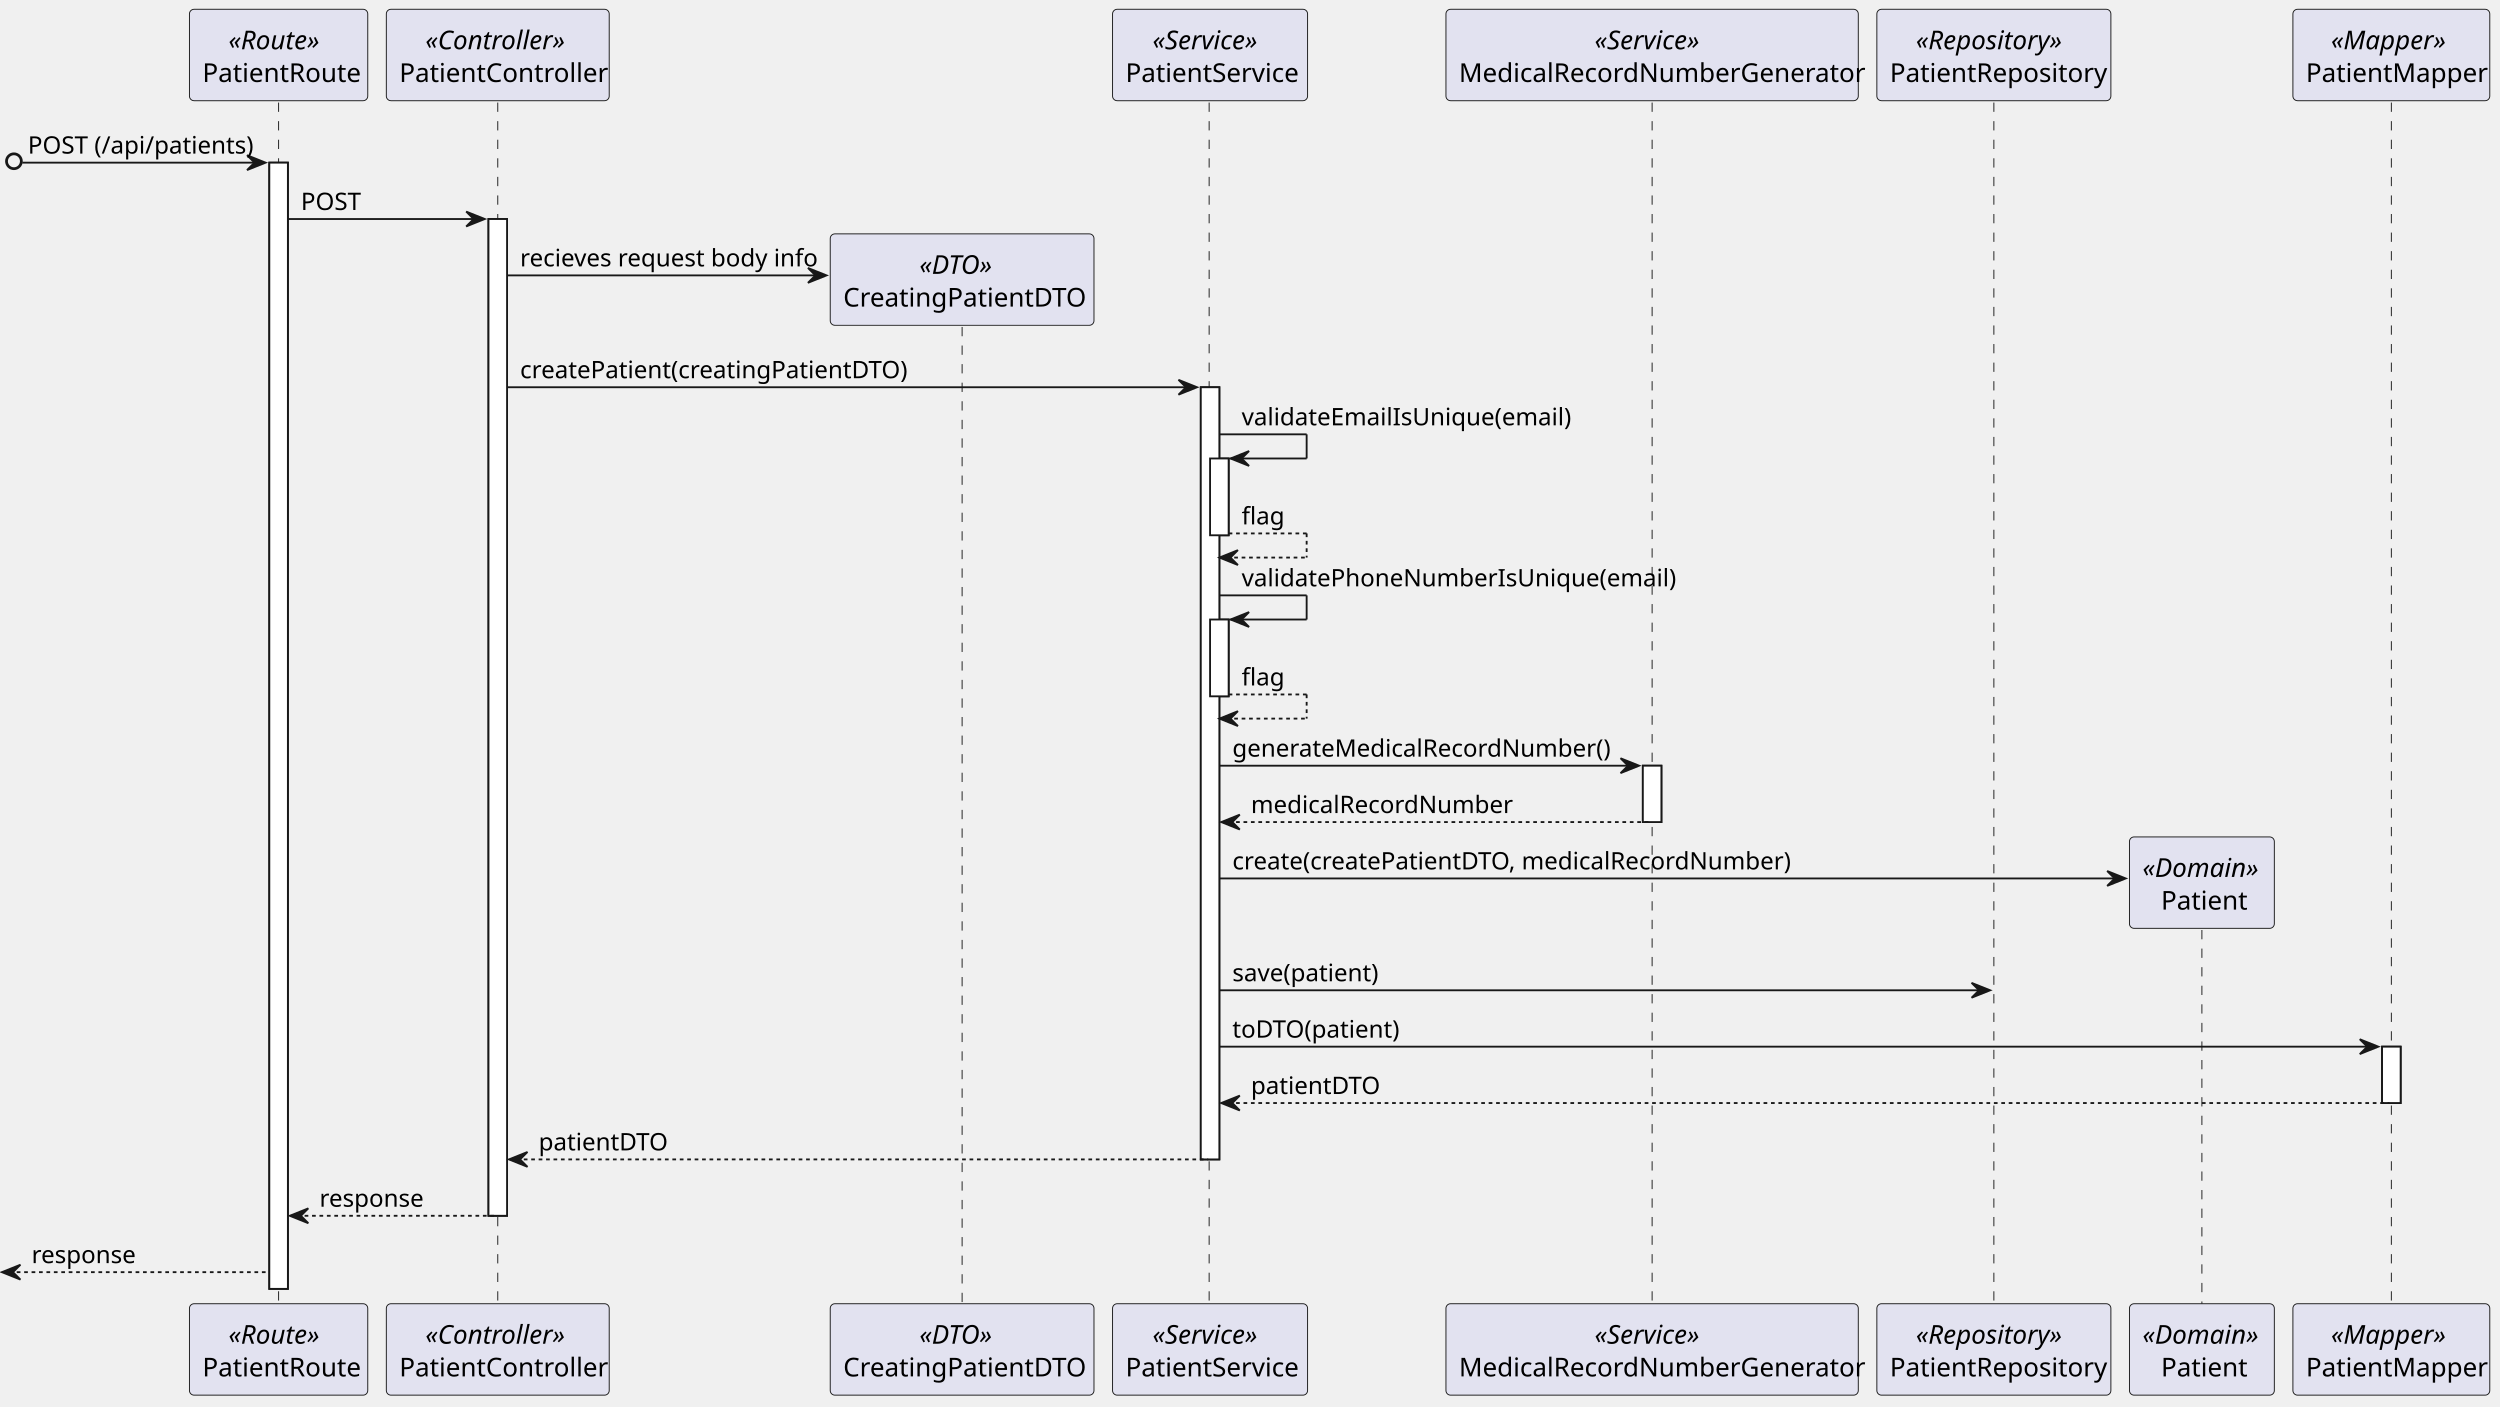
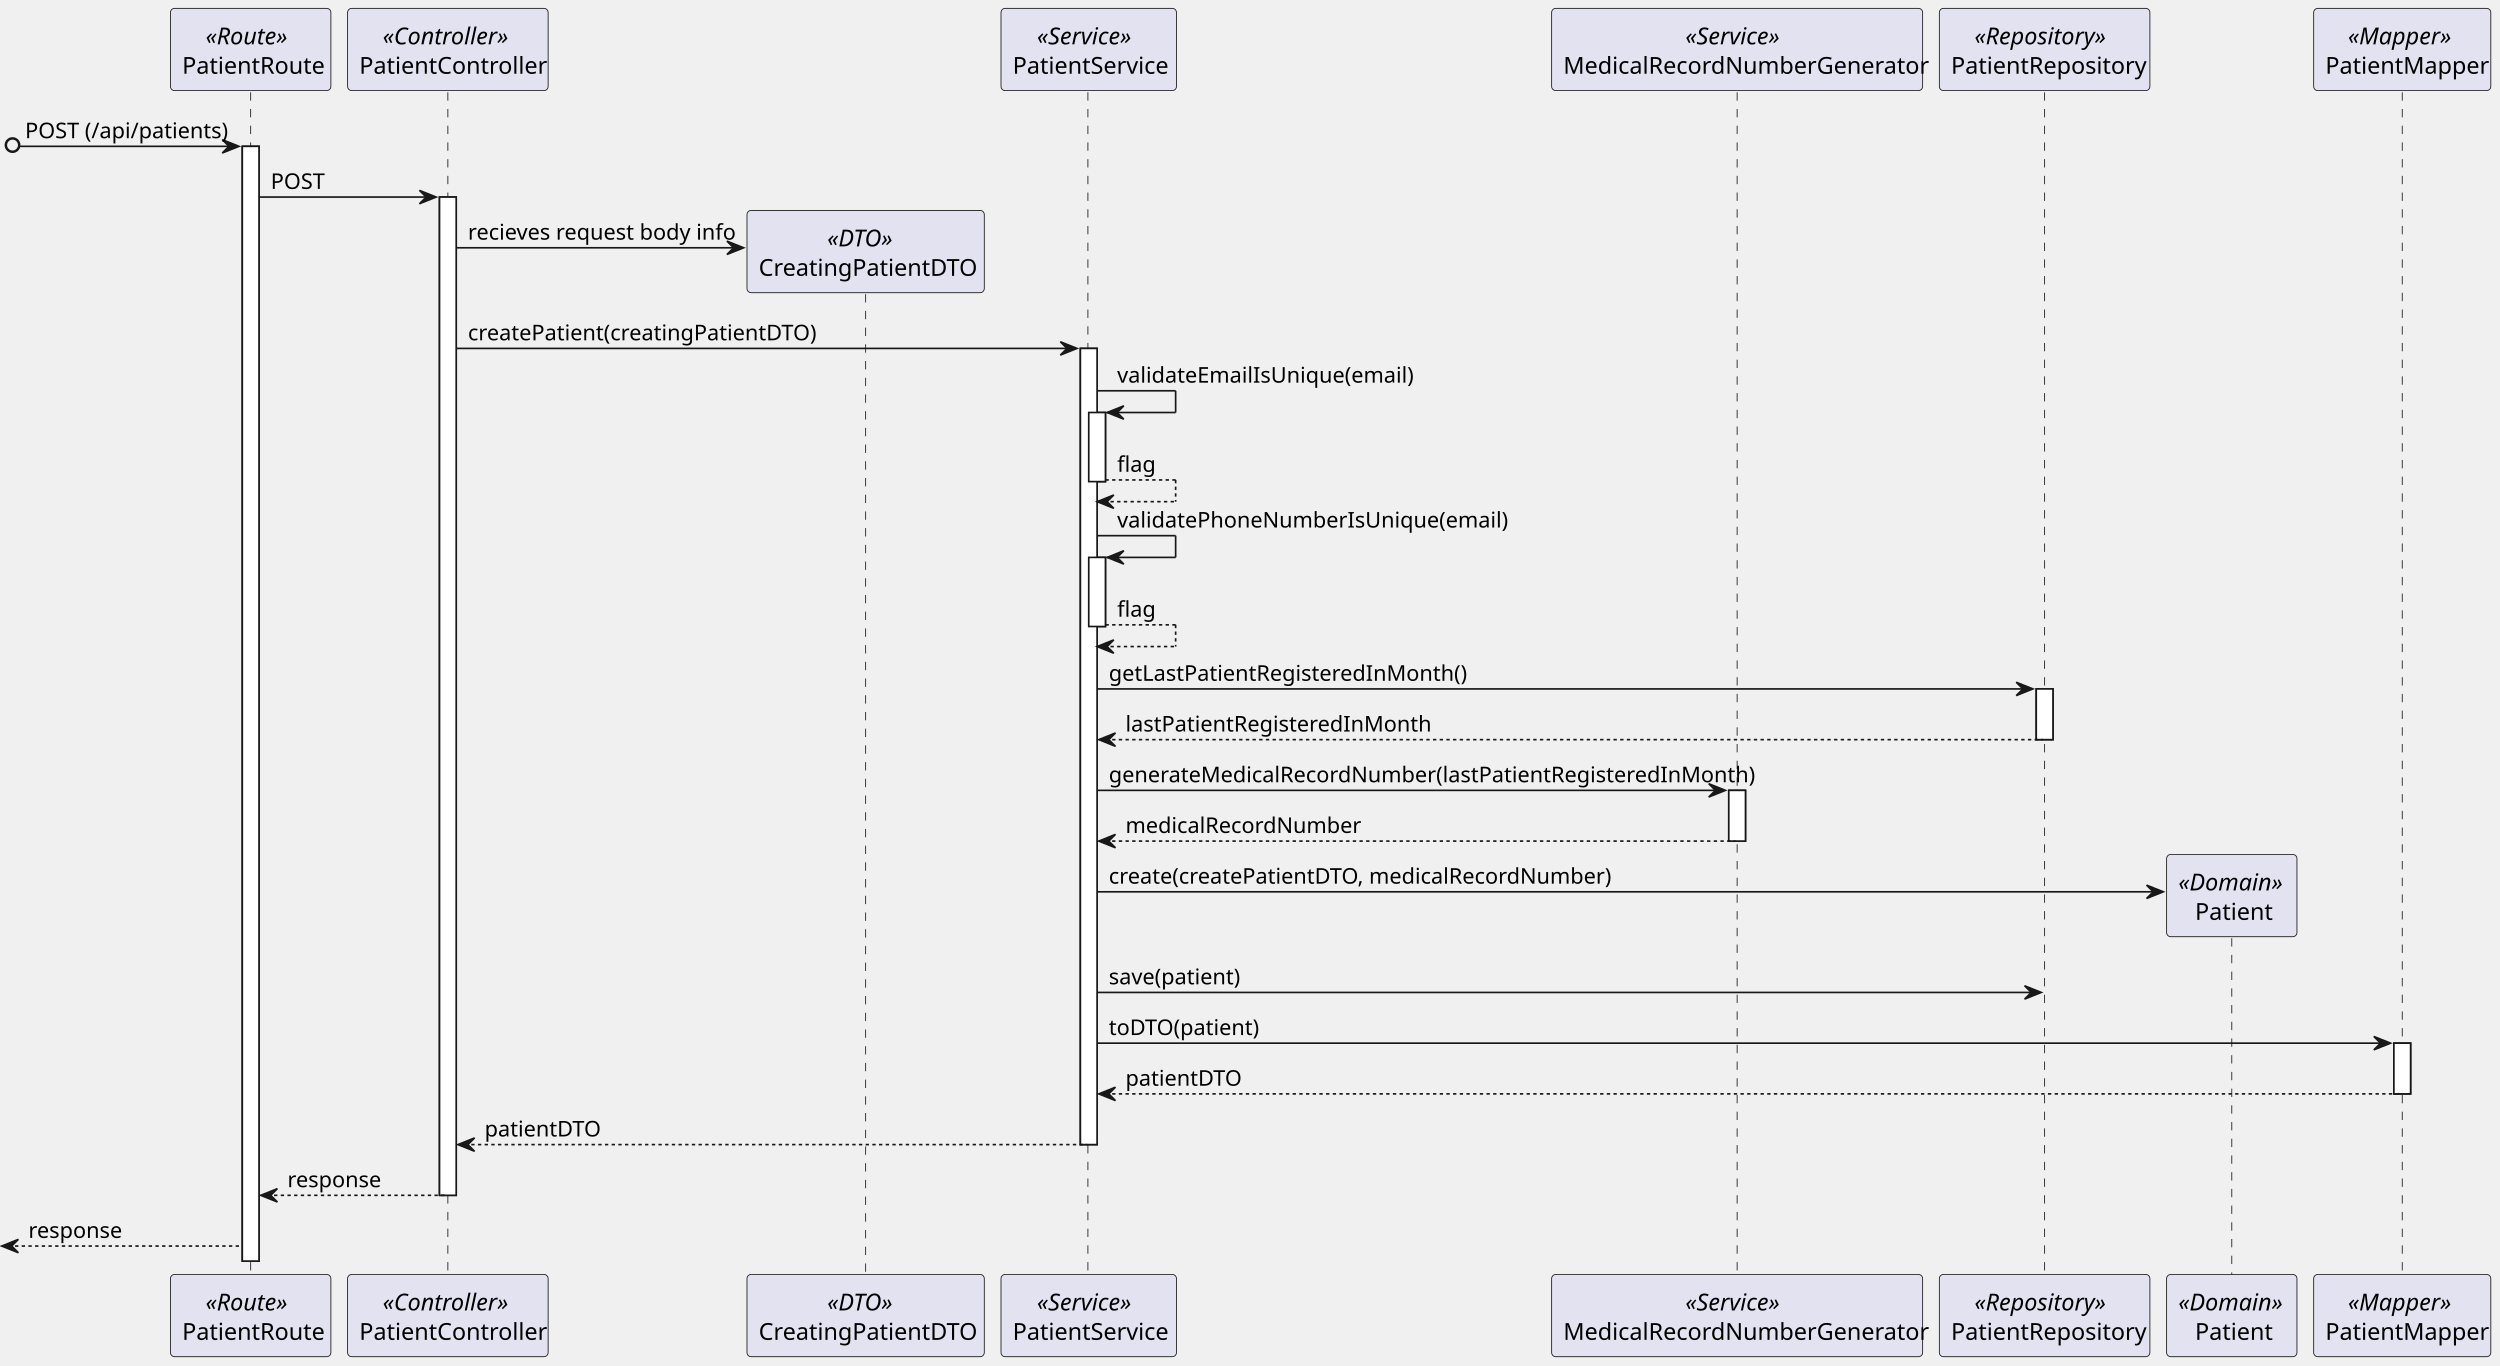
- <svg xmlns="http://www.w3.org/2000/svg" contentStyleType="text/css" height="757px" preserveAspectRatio="none" style="width:1346px;height:757px;background:#FFFFFF;" version="1.1" viewBox="0 0 1346 757" width="1346px" zoomAndPan="magnify">
+ <svg xmlns="http://www.w3.org/2000/svg" contentStyleType="text/css" height="817px" preserveAspectRatio="none" style="width:1496px;height:817px;background:#FFFFFF;" version="1.1" viewBox="0 0 1496 817" width="1496px" zoomAndPan="magnify">
  <defs />
  <g>
-     <rect fill="#FFFFFF" height="606.359" style="stroke:#181818;stroke-width:1.0;" width="10" x="145" y="87.57" />
-     <rect fill="#FFFFFF" height="536.656" style="stroke:#181818;stroke-width:1.0;" width="10" x="263" y="117.922" />
-     <rect fill="#FFFFFF" height="415.734" style="stroke:#181818;stroke-width:1.0;" width="10" x="646.5" y="208.492" />
+     <rect fill="#FFFFFF" height="667.062" style="stroke:#181818;stroke-width:1.0;" width="10" x="145" y="87.57" />
+     <rect fill="#FFFFFF" height="597.359" style="stroke:#181818;stroke-width:1.0;" width="10" x="263" y="117.922" />
+     <rect fill="#FFFFFF" height="476.438" style="stroke:#181818;stroke-width:1.0;" width="10" x="646.5" y="208.492" />
    <rect fill="#FFFFFF" height="41.352" style="stroke:#181818;stroke-width:1.0;" width="10" x="651.5" y="246.844" />
    <rect fill="#FFFFFF" height="41.352" style="stroke:#181818;stroke-width:1.0;" width="10" x="651.5" y="333.547" />
-     <rect fill="#FFFFFF" height="30.352" style="stroke:#181818;stroke-width:1.0;" width="10" x="884.5" y="412.25" />
-     <rect fill="#FFFFFF" height="30.352" style="stroke:#181818;stroke-width:1.0;" width="10" x="1282.5" y="563.523" />
-     <line style="stroke:#181818;stroke-width:0.5;stroke-dasharray:5.0,5.0;" x1="150" x2="150" y1="55.219" y2="702.93" />
-     <line style="stroke:#181818;stroke-width:0.5;stroke-dasharray:5.0,5.0;" x1="268" x2="268" y1="55.219" y2="702.93" />
-     <line style="stroke:#181818;stroke-width:0.5;stroke-dasharray:5.0,5.0;" x1="518" x2="518" y1="166.031" y2="702.93" />
-     <line style="stroke:#181818;stroke-width:0.5;stroke-dasharray:5.0,5.0;" x1="651" x2="651" y1="55.219" y2="702.93" />
-     <line style="stroke:#181818;stroke-width:0.5;stroke-dasharray:5.0,5.0;" x1="889.5" x2="889.5" y1="55.219" y2="702.93" />
-     <line style="stroke:#181818;stroke-width:0.5;stroke-dasharray:5.0,5.0;" x1="1073.5" x2="1073.5" y1="55.219" y2="702.93" />
-     <line style="stroke:#181818;stroke-width:0.5;stroke-dasharray:5.0,5.0;" x1="1185.5" x2="1185.5" y1="490.711" y2="702.93" />
-     <line style="stroke:#181818;stroke-width:0.5;stroke-dasharray:5.0,5.0;" x1="1287.5" x2="1287.5" y1="55.219" y2="702.93" />
+     <rect fill="#FFFFFF" height="30.352" style="stroke:#181818;stroke-width:1.0;" width="10" x="1034.5" y="472.953" />
+     <rect fill="#FFFFFF" height="30.352" style="stroke:#181818;stroke-width:1.0;" width="10" x="1218.5" y="412.25" />
+     <rect fill="#FFFFFF" height="30.352" style="stroke:#181818;stroke-width:1.0;" width="10" x="1432.5" y="624.227" />
+     <line style="stroke:#181818;stroke-width:0.5;stroke-dasharray:5.0,5.0;" x1="150" x2="150" y1="55.219" y2="763.633" />
+     <line style="stroke:#181818;stroke-width:0.5;stroke-dasharray:5.0,5.0;" x1="268" x2="268" y1="55.219" y2="763.633" />
+     <line style="stroke:#181818;stroke-width:0.5;stroke-dasharray:5.0,5.0;" x1="518" x2="518" y1="166.031" y2="763.633" />
+     <line style="stroke:#181818;stroke-width:0.5;stroke-dasharray:5.0,5.0;" x1="651" x2="651" y1="55.219" y2="763.633" />
+     <line style="stroke:#181818;stroke-width:0.5;stroke-dasharray:5.0,5.0;" x1="1039.5" x2="1039.5" y1="55.219" y2="763.633" />
+     <line style="stroke:#181818;stroke-width:0.5;stroke-dasharray:5.0,5.0;" x1="1223.5" x2="1223.5" y1="55.219" y2="763.633" />
+     <line style="stroke:#181818;stroke-width:0.5;stroke-dasharray:5.0,5.0;" x1="1335.5" x2="1335.5" y1="551.414" y2="763.633" />
+     <line style="stroke:#181818;stroke-width:0.5;stroke-dasharray:5.0,5.0;" x1="1437.5" x2="1437.5" y1="55.219" y2="763.633" />
    <rect fill="#E2E2F0" height="49.219" rx="2.5" ry="2.5" style="stroke:#181818;stroke-width:0.5;" width="96" x="102" y="5" />
    <text fill="#000000" font-family="sans-serif" font-size="14" font-style="italic" lengthAdjust="spacing" textLength="54" x="123" y="26.533">«Route»</text>
    <text fill="#000000" font-family="sans-serif" font-size="14" lengthAdjust="spacing" textLength="82" x="109" y="44.143">PatientRoute</text>
-     <rect fill="#E2E2F0" height="49.219" rx="2.5" ry="2.5" style="stroke:#181818;stroke-width:0.5;" width="96" x="102" y="701.93" />
-     <text fill="#000000" font-family="sans-serif" font-size="14" font-style="italic" lengthAdjust="spacing" textLength="54" x="123" y="723.463">«Route»</text>
-     <text fill="#000000" font-family="sans-serif" font-size="14" lengthAdjust="spacing" textLength="82" x="109" y="741.072">PatientRoute</text>
+     <rect fill="#E2E2F0" height="49.219" rx="2.5" ry="2.5" style="stroke:#181818;stroke-width:0.5;" width="96" x="102" y="762.633" />
+     <text fill="#000000" font-family="sans-serif" font-size="14" font-style="italic" lengthAdjust="spacing" textLength="54" x="123" y="784.166">«Route»</text>
+     <text fill="#000000" font-family="sans-serif" font-size="14" lengthAdjust="spacing" textLength="82" x="109" y="801.775">PatientRoute</text>
    <rect fill="#E2E2F0" height="49.219" rx="2.5" ry="2.5" style="stroke:#181818;stroke-width:0.5;" width="120" x="208" y="5" />
    <text fill="#000000" font-family="sans-serif" font-size="14" font-style="italic" lengthAdjust="spacing" textLength="78" x="229" y="26.533">«Controller»</text>
    <text fill="#000000" font-family="sans-serif" font-size="14" lengthAdjust="spacing" textLength="106" x="215" y="44.143">PatientController</text>
-     <rect fill="#E2E2F0" height="49.219" rx="2.5" ry="2.5" style="stroke:#181818;stroke-width:0.5;" width="120" x="208" y="701.93" />
-     <text fill="#000000" font-family="sans-serif" font-size="14" font-style="italic" lengthAdjust="spacing" textLength="78" x="229" y="723.463">«Controller»</text>
-     <text fill="#000000" font-family="sans-serif" font-size="14" lengthAdjust="spacing" textLength="106" x="215" y="741.072">PatientController</text>
-     <rect fill="#E2E2F0" height="49.219" rx="2.5" ry="2.5" style="stroke:#181818;stroke-width:0.5;" width="142" x="447" y="701.93" />
-     <text fill="#000000" font-family="sans-serif" font-size="14" font-style="italic" lengthAdjust="spacing" textLength="46" x="495" y="723.463">«DTO»</text>
-     <text fill="#000000" font-family="sans-serif" font-size="14" lengthAdjust="spacing" textLength="128" x="454" y="741.072">CreatingPatientDTO</text>
+     <rect fill="#E2E2F0" height="49.219" rx="2.5" ry="2.5" style="stroke:#181818;stroke-width:0.5;" width="120" x="208" y="762.633" />
+     <text fill="#000000" font-family="sans-serif" font-size="14" font-style="italic" lengthAdjust="spacing" textLength="78" x="229" y="784.166">«Controller»</text>
+     <text fill="#000000" font-family="sans-serif" font-size="14" lengthAdjust="spacing" textLength="106" x="215" y="801.775">PatientController</text>
+     <rect fill="#E2E2F0" height="49.219" rx="2.5" ry="2.5" style="stroke:#181818;stroke-width:0.5;" width="142" x="447" y="762.633" />
+     <text fill="#000000" font-family="sans-serif" font-size="14" font-style="italic" lengthAdjust="spacing" textLength="46" x="495" y="784.166">«DTO»</text>
+     <text fill="#000000" font-family="sans-serif" font-size="14" lengthAdjust="spacing" textLength="128" x="454" y="801.775">CreatingPatientDTO</text>
    <rect fill="#E2E2F0" height="49.219" rx="2.5" ry="2.5" style="stroke:#181818;stroke-width:0.5;" width="105" x="599" y="5" />
    <text fill="#000000" font-family="sans-serif" font-size="14" font-style="italic" lengthAdjust="spacing" textLength="62" x="620.5" y="26.533">«Service»</text>
    <text fill="#000000" font-family="sans-serif" font-size="14" lengthAdjust="spacing" textLength="91" x="606" y="44.143">PatientService</text>
-     <rect fill="#E2E2F0" height="49.219" rx="2.5" ry="2.5" style="stroke:#181818;stroke-width:0.5;" width="105" x="599" y="701.93" />
-     <text fill="#000000" font-family="sans-serif" font-size="14" font-style="italic" lengthAdjust="spacing" textLength="62" x="620.5" y="723.463">«Service»</text>
-     <text fill="#000000" font-family="sans-serif" font-size="14" lengthAdjust="spacing" textLength="91" x="606" y="741.072">PatientService</text>
-     <rect fill="#E2E2F0" height="49.219" rx="2.5" ry="2.5" style="stroke:#181818;stroke-width:0.5;" width="222" x="778.5" y="5" />
-     <text fill="#000000" font-family="sans-serif" font-size="14" font-style="italic" lengthAdjust="spacing" textLength="62" x="858.5" y="26.533">«Service»</text>
-     <text fill="#000000" font-family="sans-serif" font-size="14" lengthAdjust="spacing" textLength="208" x="785.5" y="44.143">MedicalRecordNumberGenerator</text>
-     <rect fill="#E2E2F0" height="49.219" rx="2.5" ry="2.5" style="stroke:#181818;stroke-width:0.5;" width="222" x="778.5" y="701.93" />
-     <text fill="#000000" font-family="sans-serif" font-size="14" font-style="italic" lengthAdjust="spacing" textLength="62" x="858.5" y="723.463">«Service»</text>
-     <text fill="#000000" font-family="sans-serif" font-size="14" lengthAdjust="spacing" textLength="208" x="785.5" y="741.072">MedicalRecordNumberGenerator</text>
-     <rect fill="#E2E2F0" height="49.219" rx="2.5" ry="2.5" style="stroke:#181818;stroke-width:0.5;" width="126" x="1010.5" y="5" />
-     <text fill="#000000" font-family="sans-serif" font-size="14" font-style="italic" lengthAdjust="spacing" textLength="84" x="1031.5" y="26.533">«Repository»</text>
-     <text fill="#000000" font-family="sans-serif" font-size="14" lengthAdjust="spacing" textLength="112" x="1017.5" y="44.143">PatientRepository</text>
-     <rect fill="#E2E2F0" height="49.219" rx="2.5" ry="2.5" style="stroke:#181818;stroke-width:0.5;" width="126" x="1010.5" y="701.93" />
-     <text fill="#000000" font-family="sans-serif" font-size="14" font-style="italic" lengthAdjust="spacing" textLength="84" x="1031.5" y="723.463">«Repository»</text>
-     <text fill="#000000" font-family="sans-serif" font-size="14" lengthAdjust="spacing" textLength="112" x="1017.5" y="741.072">PatientRepository</text>
-     <rect fill="#E2E2F0" height="49.219" rx="2.5" ry="2.5" style="stroke:#181818;stroke-width:0.5;" width="78" x="1146.5" y="701.93" />
-     <text fill="#000000" font-family="sans-serif" font-size="14" font-style="italic" lengthAdjust="spacing" textLength="64" x="1153.5" y="723.463">«Domain»</text>
-     <text fill="#000000" font-family="sans-serif" font-size="14" lengthAdjust="spacing" textLength="44" x="1163.5" y="741.072">Patient</text>
-     <rect fill="#E2E2F0" height="49.219" rx="2.5" ry="2.5" style="stroke:#181818;stroke-width:0.5;" width="106" x="1234.5" y="5" />
-     <text fill="#000000" font-family="sans-serif" font-size="14" font-style="italic" lengthAdjust="spacing" textLength="65" x="1255" y="26.533">«Mapper»</text>
-     <text fill="#000000" font-family="sans-serif" font-size="14" lengthAdjust="spacing" textLength="92" x="1241.5" y="44.143">PatientMapper</text>
-     <rect fill="#E2E2F0" height="49.219" rx="2.5" ry="2.5" style="stroke:#181818;stroke-width:0.5;" width="106" x="1234.5" y="701.93" />
-     <text fill="#000000" font-family="sans-serif" font-size="14" font-style="italic" lengthAdjust="spacing" textLength="65" x="1255" y="723.463">«Mapper»</text>
-     <text fill="#000000" font-family="sans-serif" font-size="14" lengthAdjust="spacing" textLength="92" x="1241.5" y="741.072">PatientMapper</text>
-     <rect fill="#FFFFFF" height="606.359" style="stroke:#181818;stroke-width:1.0;" width="10" x="145" y="87.57" />
-     <rect fill="#FFFFFF" height="536.656" style="stroke:#181818;stroke-width:1.0;" width="10" x="263" y="117.922" />
-     <rect fill="#FFFFFF" height="415.734" style="stroke:#181818;stroke-width:1.0;" width="10" x="646.5" y="208.492" />
+     <rect fill="#E2E2F0" height="49.219" rx="2.5" ry="2.5" style="stroke:#181818;stroke-width:0.5;" width="105" x="599" y="762.633" />
+     <text fill="#000000" font-family="sans-serif" font-size="14" font-style="italic" lengthAdjust="spacing" textLength="62" x="620.5" y="784.166">«Service»</text>
+     <text fill="#000000" font-family="sans-serif" font-size="14" lengthAdjust="spacing" textLength="91" x="606" y="801.775">PatientService</text>
+     <rect fill="#E2E2F0" height="49.219" rx="2.5" ry="2.5" style="stroke:#181818;stroke-width:0.5;" width="222" x="928.5" y="5" />
+     <text fill="#000000" font-family="sans-serif" font-size="14" font-style="italic" lengthAdjust="spacing" textLength="62" x="1008.5" y="26.533">«Service»</text>
+     <text fill="#000000" font-family="sans-serif" font-size="14" lengthAdjust="spacing" textLength="208" x="935.5" y="44.143">MedicalRecordNumberGenerator</text>
+     <rect fill="#E2E2F0" height="49.219" rx="2.5" ry="2.5" style="stroke:#181818;stroke-width:0.5;" width="222" x="928.5" y="762.633" />
+     <text fill="#000000" font-family="sans-serif" font-size="14" font-style="italic" lengthAdjust="spacing" textLength="62" x="1008.5" y="784.166">«Service»</text>
+     <text fill="#000000" font-family="sans-serif" font-size="14" lengthAdjust="spacing" textLength="208" x="935.5" y="801.775">MedicalRecordNumberGenerator</text>
+     <rect fill="#E2E2F0" height="49.219" rx="2.5" ry="2.5" style="stroke:#181818;stroke-width:0.5;" width="126" x="1160.5" y="5" />
+     <text fill="#000000" font-family="sans-serif" font-size="14" font-style="italic" lengthAdjust="spacing" textLength="84" x="1181.5" y="26.533">«Repository»</text>
+     <text fill="#000000" font-family="sans-serif" font-size="14" lengthAdjust="spacing" textLength="112" x="1167.5" y="44.143">PatientRepository</text>
+     <rect fill="#E2E2F0" height="49.219" rx="2.5" ry="2.5" style="stroke:#181818;stroke-width:0.5;" width="126" x="1160.5" y="762.633" />
+     <text fill="#000000" font-family="sans-serif" font-size="14" font-style="italic" lengthAdjust="spacing" textLength="84" x="1181.5" y="784.166">«Repository»</text>
+     <text fill="#000000" font-family="sans-serif" font-size="14" lengthAdjust="spacing" textLength="112" x="1167.5" y="801.775">PatientRepository</text>
+     <rect fill="#E2E2F0" height="49.219" rx="2.5" ry="2.5" style="stroke:#181818;stroke-width:0.5;" width="78" x="1296.5" y="762.633" />
+     <text fill="#000000" font-family="sans-serif" font-size="14" font-style="italic" lengthAdjust="spacing" textLength="64" x="1303.5" y="784.166">«Domain»</text>
+     <text fill="#000000" font-family="sans-serif" font-size="14" lengthAdjust="spacing" textLength="44" x="1313.5" y="801.775">Patient</text>
+     <rect fill="#E2E2F0" height="49.219" rx="2.5" ry="2.5" style="stroke:#181818;stroke-width:0.5;" width="106" x="1384.5" y="5" />
+     <text fill="#000000" font-family="sans-serif" font-size="14" font-style="italic" lengthAdjust="spacing" textLength="65" x="1405" y="26.533">«Mapper»</text>
+     <text fill="#000000" font-family="sans-serif" font-size="14" lengthAdjust="spacing" textLength="92" x="1391.5" y="44.143">PatientMapper</text>
+     <rect fill="#E2E2F0" height="49.219" rx="2.5" ry="2.5" style="stroke:#181818;stroke-width:0.5;" width="106" x="1384.5" y="762.633" />
+     <text fill="#000000" font-family="sans-serif" font-size="14" font-style="italic" lengthAdjust="spacing" textLength="65" x="1405" y="784.166">«Mapper»</text>
+     <text fill="#000000" font-family="sans-serif" font-size="14" lengthAdjust="spacing" textLength="92" x="1391.5" y="801.775">PatientMapper</text>
+     <rect fill="#FFFFFF" height="667.062" style="stroke:#181818;stroke-width:1.0;" width="10" x="145" y="87.57" />
+     <rect fill="#FFFFFF" height="597.359" style="stroke:#181818;stroke-width:1.0;" width="10" x="263" y="117.922" />
+     <rect fill="#FFFFFF" height="476.438" style="stroke:#181818;stroke-width:1.0;" width="10" x="646.5" y="208.492" />
    <rect fill="#FFFFFF" height="41.352" style="stroke:#181818;stroke-width:1.0;" width="10" x="651.5" y="246.844" />
    <rect fill="#FFFFFF" height="41.352" style="stroke:#181818;stroke-width:1.0;" width="10" x="651.5" y="333.547" />
-     <rect fill="#FFFFFF" height="30.352" style="stroke:#181818;stroke-width:1.0;" width="10" x="884.5" y="412.25" />
-     <rect fill="#FFFFFF" height="30.352" style="stroke:#181818;stroke-width:1.0;" width="10" x="1282.5" y="563.523" />
+     <rect fill="#FFFFFF" height="30.352" style="stroke:#181818;stroke-width:1.0;" width="10" x="1034.5" y="472.953" />
+     <rect fill="#FFFFFF" height="30.352" style="stroke:#181818;stroke-width:1.0;" width="10" x="1218.5" y="412.25" />
+     <rect fill="#FFFFFF" height="30.352" style="stroke:#181818;stroke-width:1.0;" width="10" x="1432.5" y="624.227" />
    <ellipse cx="7.5" cy="86.82" fill="none" rx="4" ry="4" style="stroke:#181818;stroke-width:1.5;" />
    <polygon fill="#181818" points="133,83.57,143,87.57,133,91.57,137,87.57" style="stroke:#181818;stroke-width:1.0;" />
    <line style="stroke:#181818;stroke-width:1.0;" x1="12" x2="139" y1="87.57" y2="87.57" />
    <text fill="#000000" font-family="sans-serif" font-size="13" lengthAdjust="spacing" textLength="118" x="15" y="82.714">POST (/api/patients)</text>
    <polygon fill="#181818" points="251,113.922,261,117.922,251,121.922,255,117.922" style="stroke:#181818;stroke-width:1.0;" />
    <line style="stroke:#181818;stroke-width:1.0;" x1="155" x2="257" y1="117.922" y2="117.922" />
    <text fill="#000000" font-family="sans-serif" font-size="13" lengthAdjust="spacing" textLength="35" x="162" y="113.065">POST</text>
    <polygon fill="#181818" points="435,144.273,445,148.273,435,152.273,439,148.273" style="stroke:#181818;stroke-width:1.0;" />
    <line style="stroke:#181818;stroke-width:1.0;" x1="273" x2="441" y1="148.273" y2="148.273" />
    <text fill="#000000" font-family="sans-serif" font-size="13" lengthAdjust="spacing" textLength="150" x="280" y="143.417">recieves request body info</text>
    <rect fill="#E2E2F0" height="49.219" rx="2.5" ry="2.5" style="stroke:#181818;stroke-width:0.5;" width="142" x="447" y="125.922" />
    <text fill="#000000" font-family="sans-serif" font-size="14" font-style="italic" lengthAdjust="spacing" textLength="46" x="495" y="147.455">«DTO»</text>
    <text fill="#000000" font-family="sans-serif" font-size="14" lengthAdjust="spacing" textLength="128" x="454" y="165.065">CreatingPatientDTO</text>
    <polygon fill="#181818" points="634.5,204.492,644.5,208.492,634.5,212.492,638.5,208.492" style="stroke:#181818;stroke-width:1.0;" />
    <line style="stroke:#181818;stroke-width:1.0;" x1="273" x2="640.5" y1="208.492" y2="208.492" />
    <text fill="#000000" font-family="sans-serif" font-size="13" lengthAdjust="spacing" textLength="198" x="280" y="203.636">createPatient(creatingPatientDTO)</text>
    <line style="stroke:#181818;stroke-width:1.0;" x1="656.5" x2="703.5" y1="233.844" y2="233.844" />
    <line style="stroke:#181818;stroke-width:1.0;" x1="703.5" x2="703.5" y1="233.844" y2="246.844" />
    <line style="stroke:#181818;stroke-width:1.0;" x1="662.5" x2="703.5" y1="246.844" y2="246.844" />
    <polygon fill="#181818" points="672.5,242.844,662.5,246.844,672.5,250.844,668.5,246.844" style="stroke:#181818;stroke-width:1.0;" />
    <text fill="#000000" font-family="sans-serif" font-size="13" lengthAdjust="spacing" textLength="165" x="668.5" y="228.987">validateEmailIsUnique(email)</text>
    <line style="stroke:#181818;stroke-width:1.0;stroke-dasharray:2.0,2.0;" x1="661.5" x2="703.5" y1="287.195" y2="287.195" />
    <line style="stroke:#181818;stroke-width:1.0;stroke-dasharray:2.0,2.0;" x1="703.5" x2="703.5" y1="287.195" y2="300.195" />
    <line style="stroke:#181818;stroke-width:1.0;stroke-dasharray:2.0,2.0;" x1="656.5" x2="703.5" y1="300.195" y2="300.195" />
    <polygon fill="#181818" points="666.5,296.195,656.5,300.195,666.5,304.195,662.5,300.195" style="stroke:#181818;stroke-width:1.0;" />
    <text fill="#000000" font-family="sans-serif" font-size="13" lengthAdjust="spacing" textLength="20" x="668.5" y="282.339">flag</text>
    <line style="stroke:#181818;stroke-width:1.0;" x1="656.5" x2="703.5" y1="320.547" y2="320.547" />
    <line style="stroke:#181818;stroke-width:1.0;" x1="703.5" x2="703.5" y1="320.547" y2="333.547" />
    <line style="stroke:#181818;stroke-width:1.0;" x1="662.5" x2="703.5" y1="333.547" y2="333.547" />
    <polygon fill="#181818" points="672.5,329.547,662.5,333.547,672.5,337.547,668.5,333.547" style="stroke:#181818;stroke-width:1.0;" />
    <text fill="#000000" font-family="sans-serif" font-size="13" lengthAdjust="spacing" textLength="214" x="668.5" y="315.69">validatePhoneNumberIsUnique(email)</text>
    <line style="stroke:#181818;stroke-width:1.0;stroke-dasharray:2.0,2.0;" x1="661.5" x2="703.5" y1="373.898" y2="373.898" />
    <line style="stroke:#181818;stroke-width:1.0;stroke-dasharray:2.0,2.0;" x1="703.5" x2="703.5" y1="373.898" y2="386.898" />
    <line style="stroke:#181818;stroke-width:1.0;stroke-dasharray:2.0,2.0;" x1="656.5" x2="703.5" y1="386.898" y2="386.898" />
    <polygon fill="#181818" points="666.5,382.898,656.5,386.898,666.5,390.898,662.5,386.898" style="stroke:#181818;stroke-width:1.0;" />
    <text fill="#000000" font-family="sans-serif" font-size="13" lengthAdjust="spacing" textLength="20" x="668.5" y="369.042">flag</text>
-     <polygon fill="#181818" points="872.5,408.25,882.5,412.25,872.5,416.25,876.5,412.25" style="stroke:#181818;stroke-width:1.0;" />
-     <line style="stroke:#181818;stroke-width:1.0;" x1="656.5" x2="878.5" y1="412.25" y2="412.25" />
-     <text fill="#000000" font-family="sans-serif" font-size="13" lengthAdjust="spacing" textLength="189" x="663.5" y="407.394">generateMedicalRecordNumber()</text>
+     <polygon fill="#181818" points="1206.5,408.25,1216.5,412.25,1206.5,416.25,1210.5,412.25" style="stroke:#181818;stroke-width:1.0;" />
+     <line style="stroke:#181818;stroke-width:1.0;" x1="656.5" x2="1212.5" y1="412.25" y2="412.25" />
+     <text fill="#000000" font-family="sans-serif" font-size="13" lengthAdjust="spacing" textLength="200" x="663.5" y="407.394">getLastPatientRegisteredInMonth()</text>
    <polygon fill="#181818" points="667.5,438.602,657.5,442.602,667.5,446.602,663.5,442.602" style="stroke:#181818;stroke-width:1.0;" />
-     <line style="stroke:#181818;stroke-width:1.0;stroke-dasharray:2.0,2.0;" x1="661.5" x2="888.5" y1="442.602" y2="442.602" />
-     <text fill="#000000" font-family="sans-serif" font-size="13" lengthAdjust="spacing" textLength="131" x="673.5" y="437.745">medicalRecordNumber</text>
-     <polygon fill="#181818" points="1134.5,468.953,1144.5,472.953,1134.5,476.953,1138.5,472.953" style="stroke:#181818;stroke-width:1.0;" />
-     <line style="stroke:#181818;stroke-width:1.0;" x1="656.5" x2="1140.5" y1="472.953" y2="472.953" />
-     <text fill="#000000" font-family="sans-serif" font-size="13" lengthAdjust="spacing" textLength="286" x="663.5" y="468.097">create(createPatientDTO, medicalRecordNumber)</text>
-     <rect fill="#E2E2F0" height="49.219" rx="2.5" ry="2.5" style="stroke:#181818;stroke-width:0.5;" width="78" x="1146.5" y="450.602" />
-     <text fill="#000000" font-family="sans-serif" font-size="14" font-style="italic" lengthAdjust="spacing" textLength="64" x="1153.5" y="472.135">«Domain»</text>
-     <text fill="#000000" font-family="sans-serif" font-size="14" lengthAdjust="spacing" textLength="44" x="1163.5" y="489.744">Patient</text>
-     <polygon fill="#181818" points="1061.5,529.172,1071.5,533.172,1061.5,537.172,1065.5,533.172" style="stroke:#181818;stroke-width:1.0;" />
-     <line style="stroke:#181818;stroke-width:1.0;" x1="656.5" x2="1067.5" y1="533.172" y2="533.172" />
-     <text fill="#000000" font-family="sans-serif" font-size="13" lengthAdjust="spacing" textLength="73" x="663.5" y="528.315">save(patient)</text>
-     <polygon fill="#181818" points="1270.5,559.523,1280.5,563.523,1270.5,567.523,1274.5,563.523" style="stroke:#181818;stroke-width:1.0;" />
-     <line style="stroke:#181818;stroke-width:1.0;" x1="656.5" x2="1276.5" y1="563.523" y2="563.523" />
-     <text fill="#000000" font-family="sans-serif" font-size="13" lengthAdjust="spacing" textLength="84" x="663.5" y="558.667">toDTO(patient)</text>
-     <polygon fill="#181818" points="667.5,589.875,657.5,593.875,667.5,597.875,663.5,593.875" style="stroke:#181818;stroke-width:1.0;" />
-     <line style="stroke:#181818;stroke-width:1.0;stroke-dasharray:2.0,2.0;" x1="661.5" x2="1286.5" y1="593.875" y2="593.875" />
-     <text fill="#000000" font-family="sans-serif" font-size="13" lengthAdjust="spacing" textLength="65" x="673.5" y="589.019">patientDTO</text>
-     <polygon fill="#181818" points="284,620.227,274,624.227,284,628.227,280,624.227" style="stroke:#181818;stroke-width:1.0;" />
-     <line style="stroke:#181818;stroke-width:1.0;stroke-dasharray:2.0,2.0;" x1="278" x2="650.5" y1="624.227" y2="624.227" />
-     <text fill="#000000" font-family="sans-serif" font-size="13" lengthAdjust="spacing" textLength="65" x="290" y="619.37">patientDTO</text>
-     <polygon fill="#181818" points="166,650.578,156,654.578,166,658.578,162,654.578" style="stroke:#181818;stroke-width:1.0;" />
-     <line style="stroke:#181818;stroke-width:1.0;stroke-dasharray:2.0,2.0;" x1="160" x2="267" y1="654.578" y2="654.578" />
-     <text fill="#000000" font-family="sans-serif" font-size="13" lengthAdjust="spacing" textLength="53" x="172" y="649.722">response</text>
-     <polygon fill="#181818" points="11,680.93,1,684.93,11,688.93,7,684.93" style="stroke:#181818;stroke-width:1.0;" />
-     <line style="stroke:#181818;stroke-width:1.0;stroke-dasharray:2.0,2.0;" x1="5" x2="144" y1="684.93" y2="684.93" />
-     <text fill="#000000" font-family="sans-serif" font-size="13" lengthAdjust="spacing" textLength="53" x="17" y="680.073">response</text>
+     <line style="stroke:#181818;stroke-width:1.0;stroke-dasharray:2.0,2.0;" x1="661.5" x2="1222.5" y1="442.602" y2="442.602" />
+     <text fill="#000000" font-family="sans-serif" font-size="13" lengthAdjust="spacing" textLength="170" x="673.5" y="437.745">lastPatientRegisteredInMonth</text>
+     <polygon fill="#181818" points="1022.5,468.953,1032.5,472.953,1022.5,476.953,1026.5,472.953" style="stroke:#181818;stroke-width:1.0;" />
+     <line style="stroke:#181818;stroke-width:1.0;" x1="656.5" x2="1028.5" y1="472.953" y2="472.953" />
+     <text fill="#000000" font-family="sans-serif" font-size="13" lengthAdjust="spacing" textLength="359" x="663.5" y="468.097">generateMedicalRecordNumber(lastPatientRegisteredInMonth)</text>
+     <polygon fill="#181818" points="667.5,499.305,657.5,503.305,667.5,507.305,663.5,503.305" style="stroke:#181818;stroke-width:1.0;" />
+     <line style="stroke:#181818;stroke-width:1.0;stroke-dasharray:2.0,2.0;" x1="661.5" x2="1038.5" y1="503.305" y2="503.305" />
+     <text fill="#000000" font-family="sans-serif" font-size="13" lengthAdjust="spacing" textLength="131" x="673.5" y="498.448">medicalRecordNumber</text>
+     <polygon fill="#181818" points="1284.5,529.656,1294.5,533.656,1284.5,537.656,1288.5,533.656" style="stroke:#181818;stroke-width:1.0;" />
+     <line style="stroke:#181818;stroke-width:1.0;" x1="656.5" x2="1290.5" y1="533.656" y2="533.656" />
+     <text fill="#000000" font-family="sans-serif" font-size="13" lengthAdjust="spacing" textLength="286" x="663.5" y="528.8">create(createPatientDTO, medicalRecordNumber)</text>
+     <rect fill="#E2E2F0" height="49.219" rx="2.5" ry="2.5" style="stroke:#181818;stroke-width:0.5;" width="78" x="1296.5" y="511.305" />
+     <text fill="#000000" font-family="sans-serif" font-size="14" font-style="italic" lengthAdjust="spacing" textLength="64" x="1303.5" y="532.838">«Domain»</text>
+     <text fill="#000000" font-family="sans-serif" font-size="14" lengthAdjust="spacing" textLength="44" x="1313.5" y="550.447">Patient</text>
+     <polygon fill="#181818" points="1211.5,589.875,1221.5,593.875,1211.5,597.875,1215.5,593.875" style="stroke:#181818;stroke-width:1.0;" />
+     <line style="stroke:#181818;stroke-width:1.0;" x1="656.5" x2="1217.5" y1="593.875" y2="593.875" />
+     <text fill="#000000" font-family="sans-serif" font-size="13" lengthAdjust="spacing" textLength="73" x="663.5" y="589.019">save(patient)</text>
+     <polygon fill="#181818" points="1420.5,620.227,1430.5,624.227,1420.5,628.227,1424.5,624.227" style="stroke:#181818;stroke-width:1.0;" />
+     <line style="stroke:#181818;stroke-width:1.0;" x1="656.5" x2="1426.5" y1="624.227" y2="624.227" />
+     <text fill="#000000" font-family="sans-serif" font-size="13" lengthAdjust="spacing" textLength="84" x="663.5" y="619.37">toDTO(patient)</text>
+     <polygon fill="#181818" points="667.5,650.578,657.5,654.578,667.5,658.578,663.5,654.578" style="stroke:#181818;stroke-width:1.0;" />
+     <line style="stroke:#181818;stroke-width:1.0;stroke-dasharray:2.0,2.0;" x1="661.5" x2="1436.5" y1="654.578" y2="654.578" />
+     <text fill="#000000" font-family="sans-serif" font-size="13" lengthAdjust="spacing" textLength="65" x="673.5" y="649.722">patientDTO</text>
+     <polygon fill="#181818" points="284,680.93,274,684.93,284,688.93,280,684.93" style="stroke:#181818;stroke-width:1.0;" />
+     <line style="stroke:#181818;stroke-width:1.0;stroke-dasharray:2.0,2.0;" x1="278" x2="650.5" y1="684.93" y2="684.93" />
+     <text fill="#000000" font-family="sans-serif" font-size="13" lengthAdjust="spacing" textLength="65" x="290" y="680.073">patientDTO</text>
+     <polygon fill="#181818" points="166,711.281,156,715.281,166,719.281,162,715.281" style="stroke:#181818;stroke-width:1.0;" />
+     <line style="stroke:#181818;stroke-width:1.0;stroke-dasharray:2.0,2.0;" x1="160" x2="267" y1="715.281" y2="715.281" />
+     <text fill="#000000" font-family="sans-serif" font-size="13" lengthAdjust="spacing" textLength="53" x="172" y="710.425">response</text>
+     <polygon fill="#181818" points="11,741.633,1,745.633,11,749.633,7,745.633" style="stroke:#181818;stroke-width:1.0;" />
+     <line style="stroke:#181818;stroke-width:1.0;stroke-dasharray:2.0,2.0;" x1="5" x2="144" y1="745.633" y2="745.633" />
+     <text fill="#000000" font-family="sans-serif" font-size="13" lengthAdjust="spacing" textLength="53" x="17" y="740.776">response</text>
  </g>
</svg>
